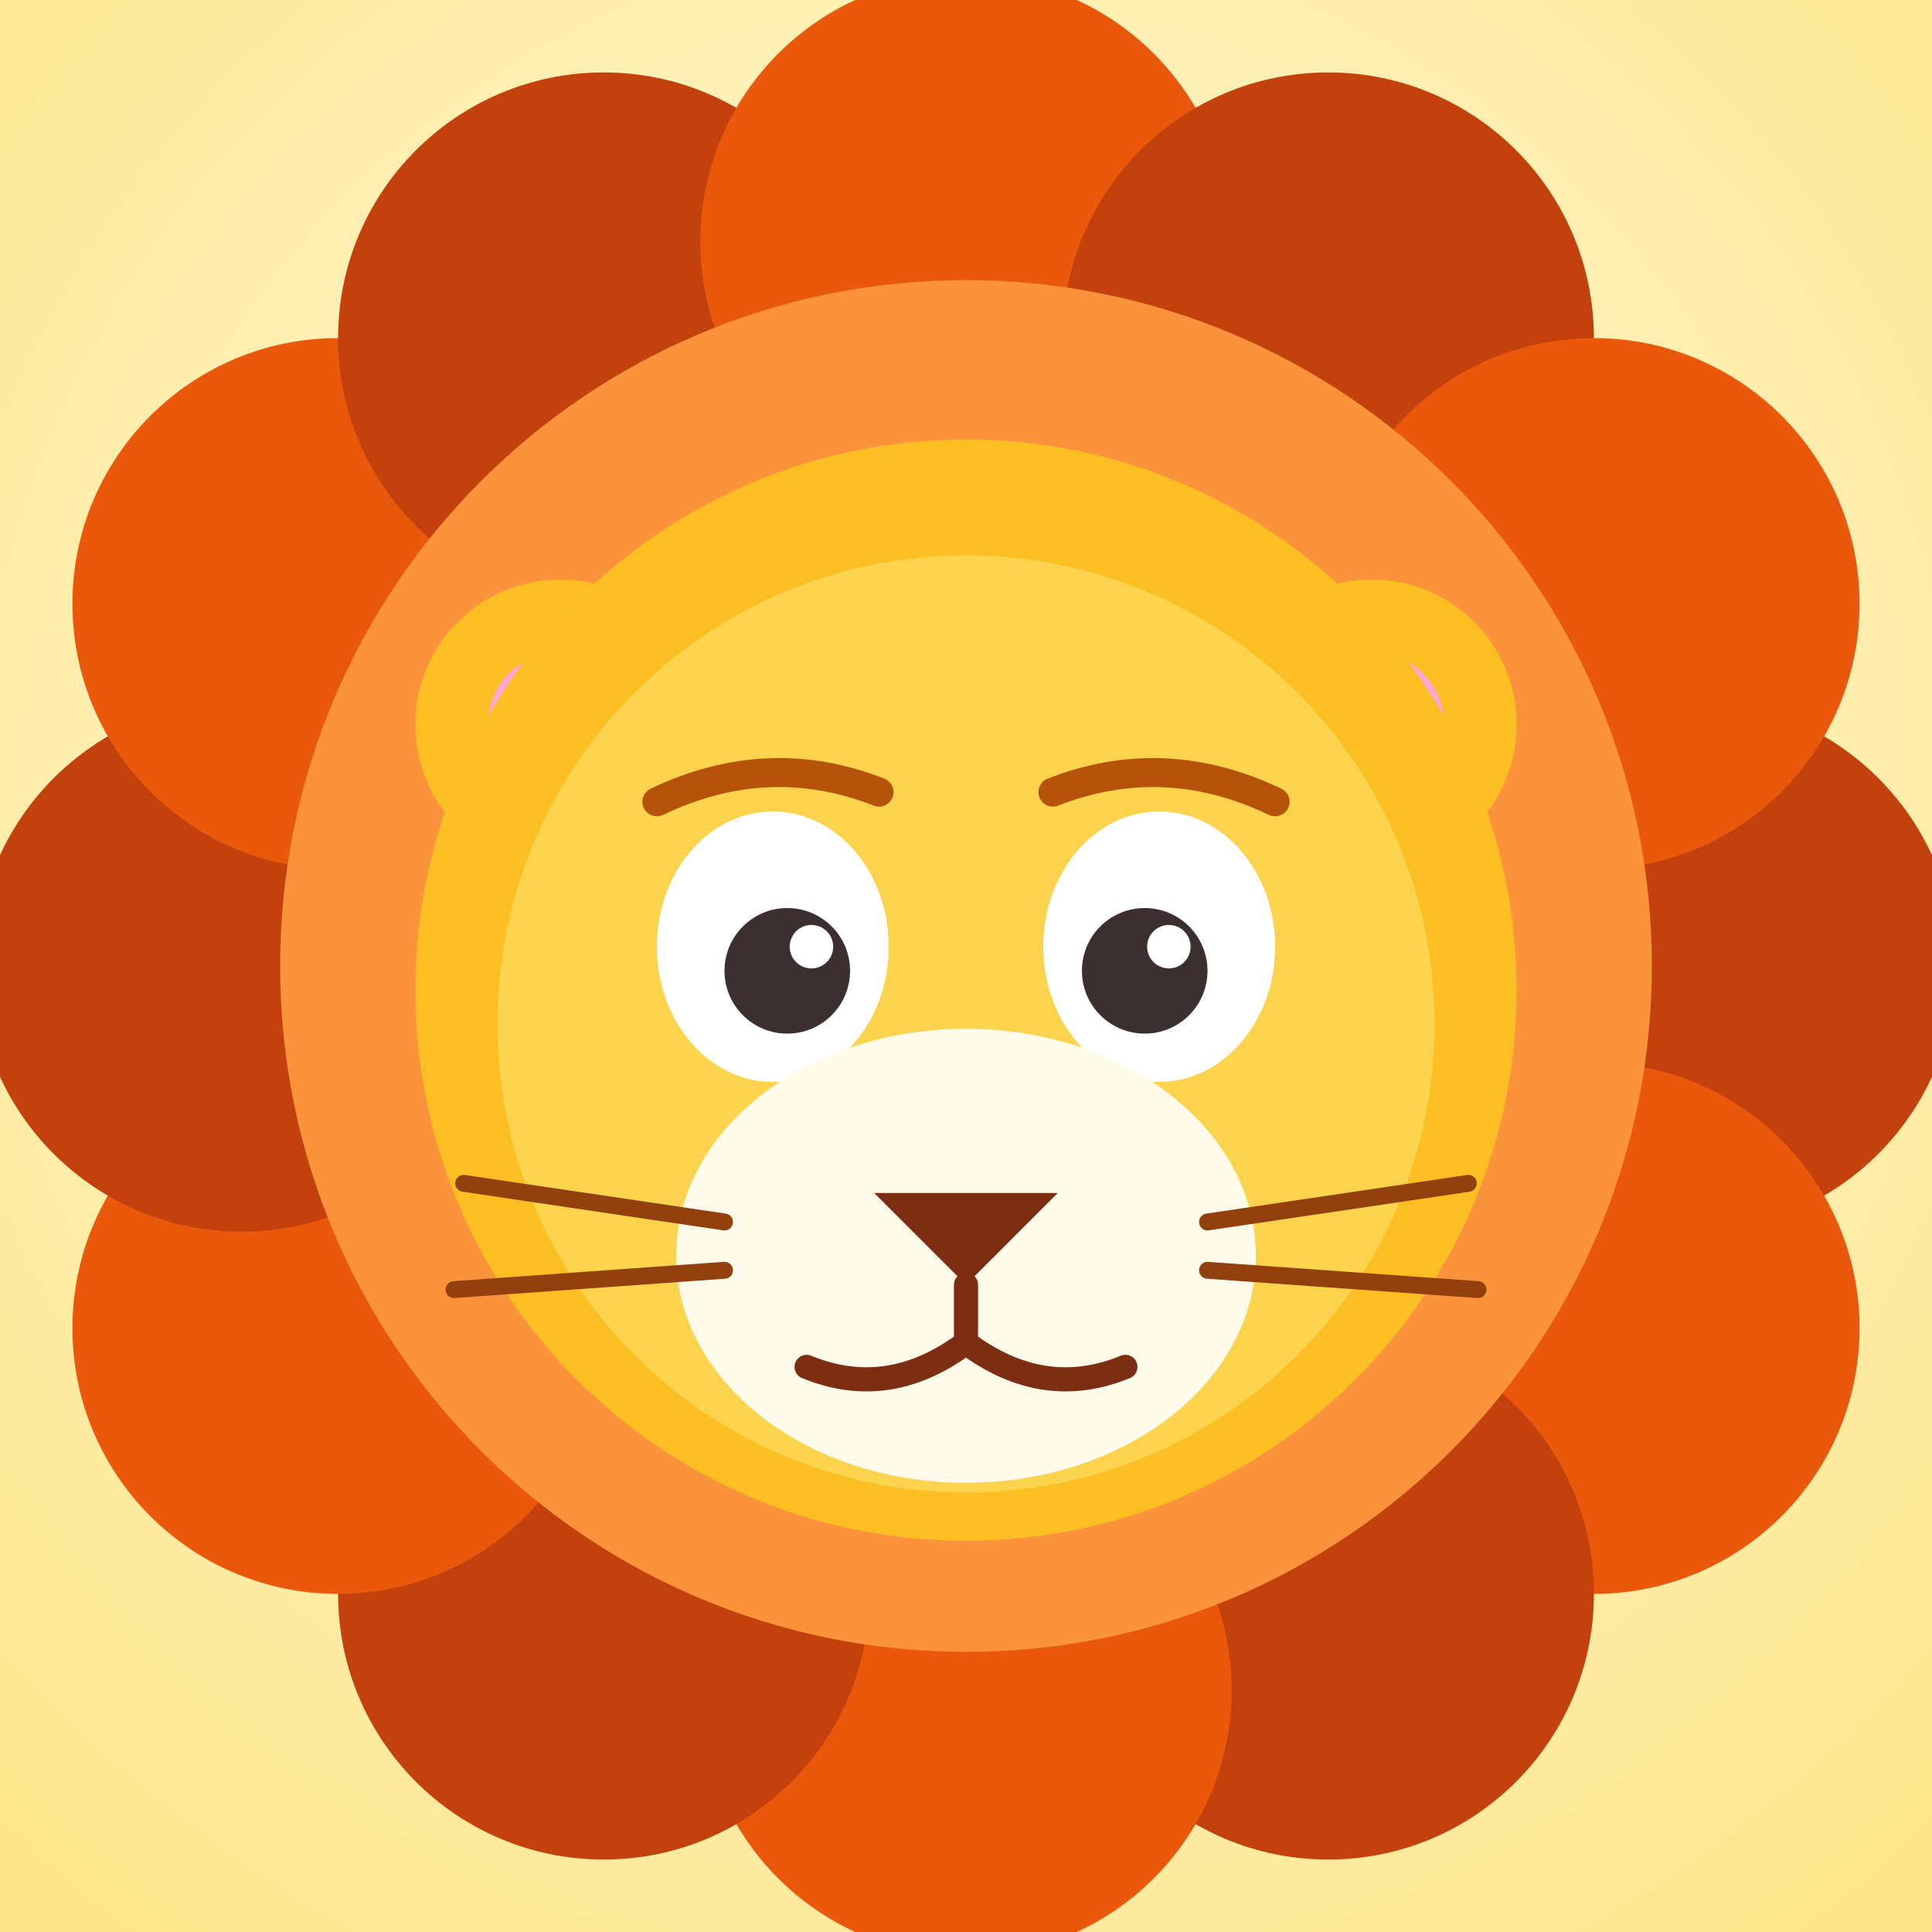
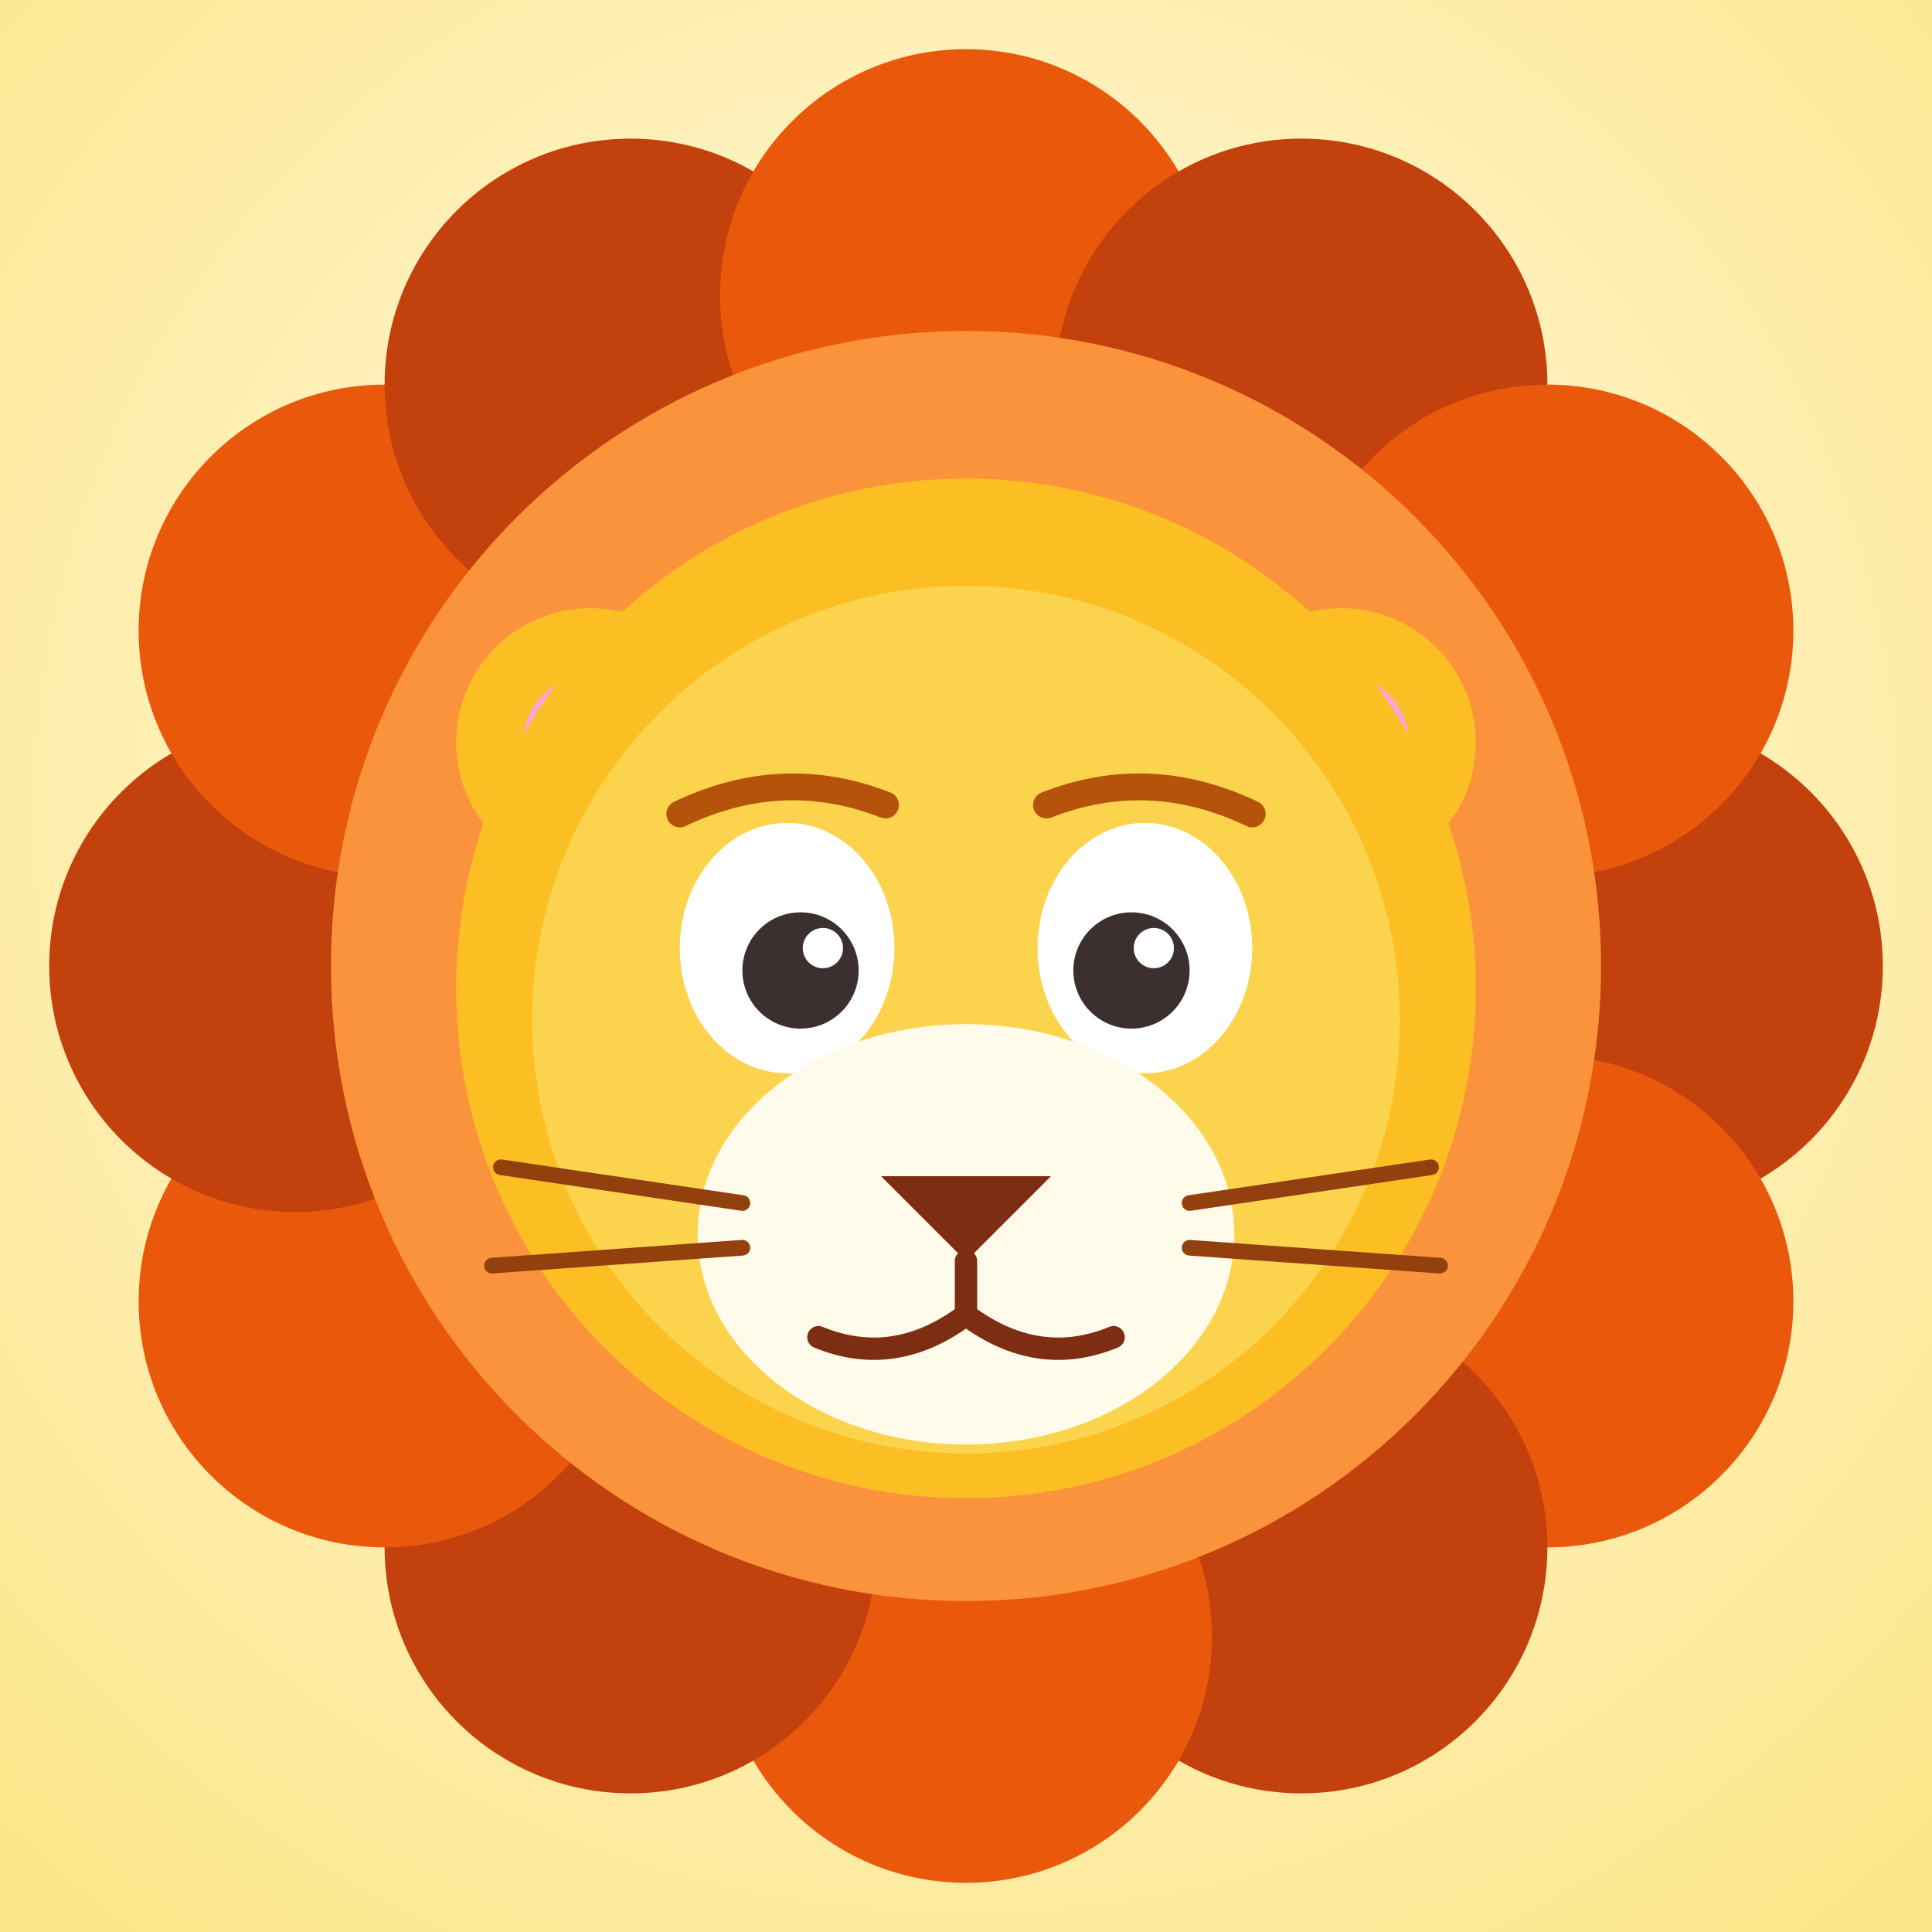
- <svg xmlns="http://www.w3.org/2000/svg" viewBox="0 0 400 400">
+ <svg xmlns="http://www.w3.org/2000/svg" viewBox="-16 -16 432 432">
  <defs>
    <radialGradient id="lbg" cx="50%" cy="42%" r="72%">
      <stop offset="0" stop-color="#fffbeb" />
      <stop offset="1" stop-color="#fde68a" />
    </radialGradient>
  </defs>
-   <rect width="400" height="400" fill="url(#lbg)" />
+   <rect x="-16" y="-16" width="432" height="432" fill="url(#lbg)" />
  <g>
    <circle cx="350" cy="200" r="55" fill="#c2410c" />
    <circle cx="330" cy="275" r="55" fill="#ea580c" />
    <circle cx="275" cy="330" r="55" fill="#c2410c" />
    <circle cx="200" cy="350" r="55" fill="#ea580c" />
    <circle cx="125" cy="330" r="55" fill="#c2410c" />
    <circle cx="70" cy="275" r="55" fill="#ea580c" />
    <circle cx="50" cy="200" r="55" fill="#c2410c" />
    <circle cx="70" cy="125" r="55" fill="#ea580c" />
    <circle cx="125" cy="70" r="55" fill="#c2410c" />
    <circle cx="200" cy="50" r="55" fill="#ea580c" />
    <circle cx="275" cy="70" r="55" fill="#c2410c" />
    <circle cx="330" cy="125" r="55" fill="#ea580c" />
  </g>
  <circle cx="200" cy="200" r="142" fill="#fb923c" />
  <circle cx="116" cy="150" r="30" fill="#fbbf24" />
  <circle cx="284" cy="150" r="30" fill="#fbbf24" />
  <circle cx="116" cy="150" r="15" fill="#f9a8d4" />
  <circle cx="284" cy="150" r="15" fill="#f9a8d4" />
  <circle cx="200" cy="205" r="114" fill="#fbbf24" />
  <circle cx="200" cy="212" r="97" fill="#fcd34d" />
  <path d="M136 166 q23 -11 46 -2" stroke="#b45309" stroke-width="6" fill="none" stroke-linecap="round" />
  <path d="M218 164 q23 -9 46 2" stroke="#b45309" stroke-width="6" fill="none" stroke-linecap="round" />
  <ellipse cx="160" cy="196" rx="24" ry="28" fill="#ffffff" />
  <ellipse cx="240" cy="196" rx="24" ry="28" fill="#ffffff" />
  <circle cx="163" cy="201" r="13" fill="#3b2f2f" />
  <circle cx="237" cy="201" r="13" fill="#3b2f2f" />
  <circle cx="168" cy="196" r="4.5" fill="#ffffff" />
  <circle cx="242" cy="196" r="4.5" fill="#ffffff" />
  <ellipse cx="200" cy="260" rx="60" ry="47" fill="#fffbeb" />
  <path d="M181 247 h38 l-19 19 z" fill="#7c2d12" />
  <path d="M200 266 v12" stroke="#7c2d12" stroke-width="5" stroke-linecap="round" />
  <path d="M200 278 q-16 12 -33 5" stroke="#7c2d12" stroke-width="5" fill="none" stroke-linecap="round" />
  <path d="M200 278 q16 12 33 5" stroke="#7c2d12" stroke-width="5" fill="none" stroke-linecap="round" />
  <g stroke="#92400e" stroke-width="3.5" stroke-linecap="round">
    <line x1="150" y1="253" x2="96" y2="245" />
    <line x1="150" y1="263" x2="94" y2="267" />
    <line x1="250" y1="253" x2="304" y2="245" />
    <line x1="250" y1="263" x2="306" y2="267" />
  </g>
</svg>
